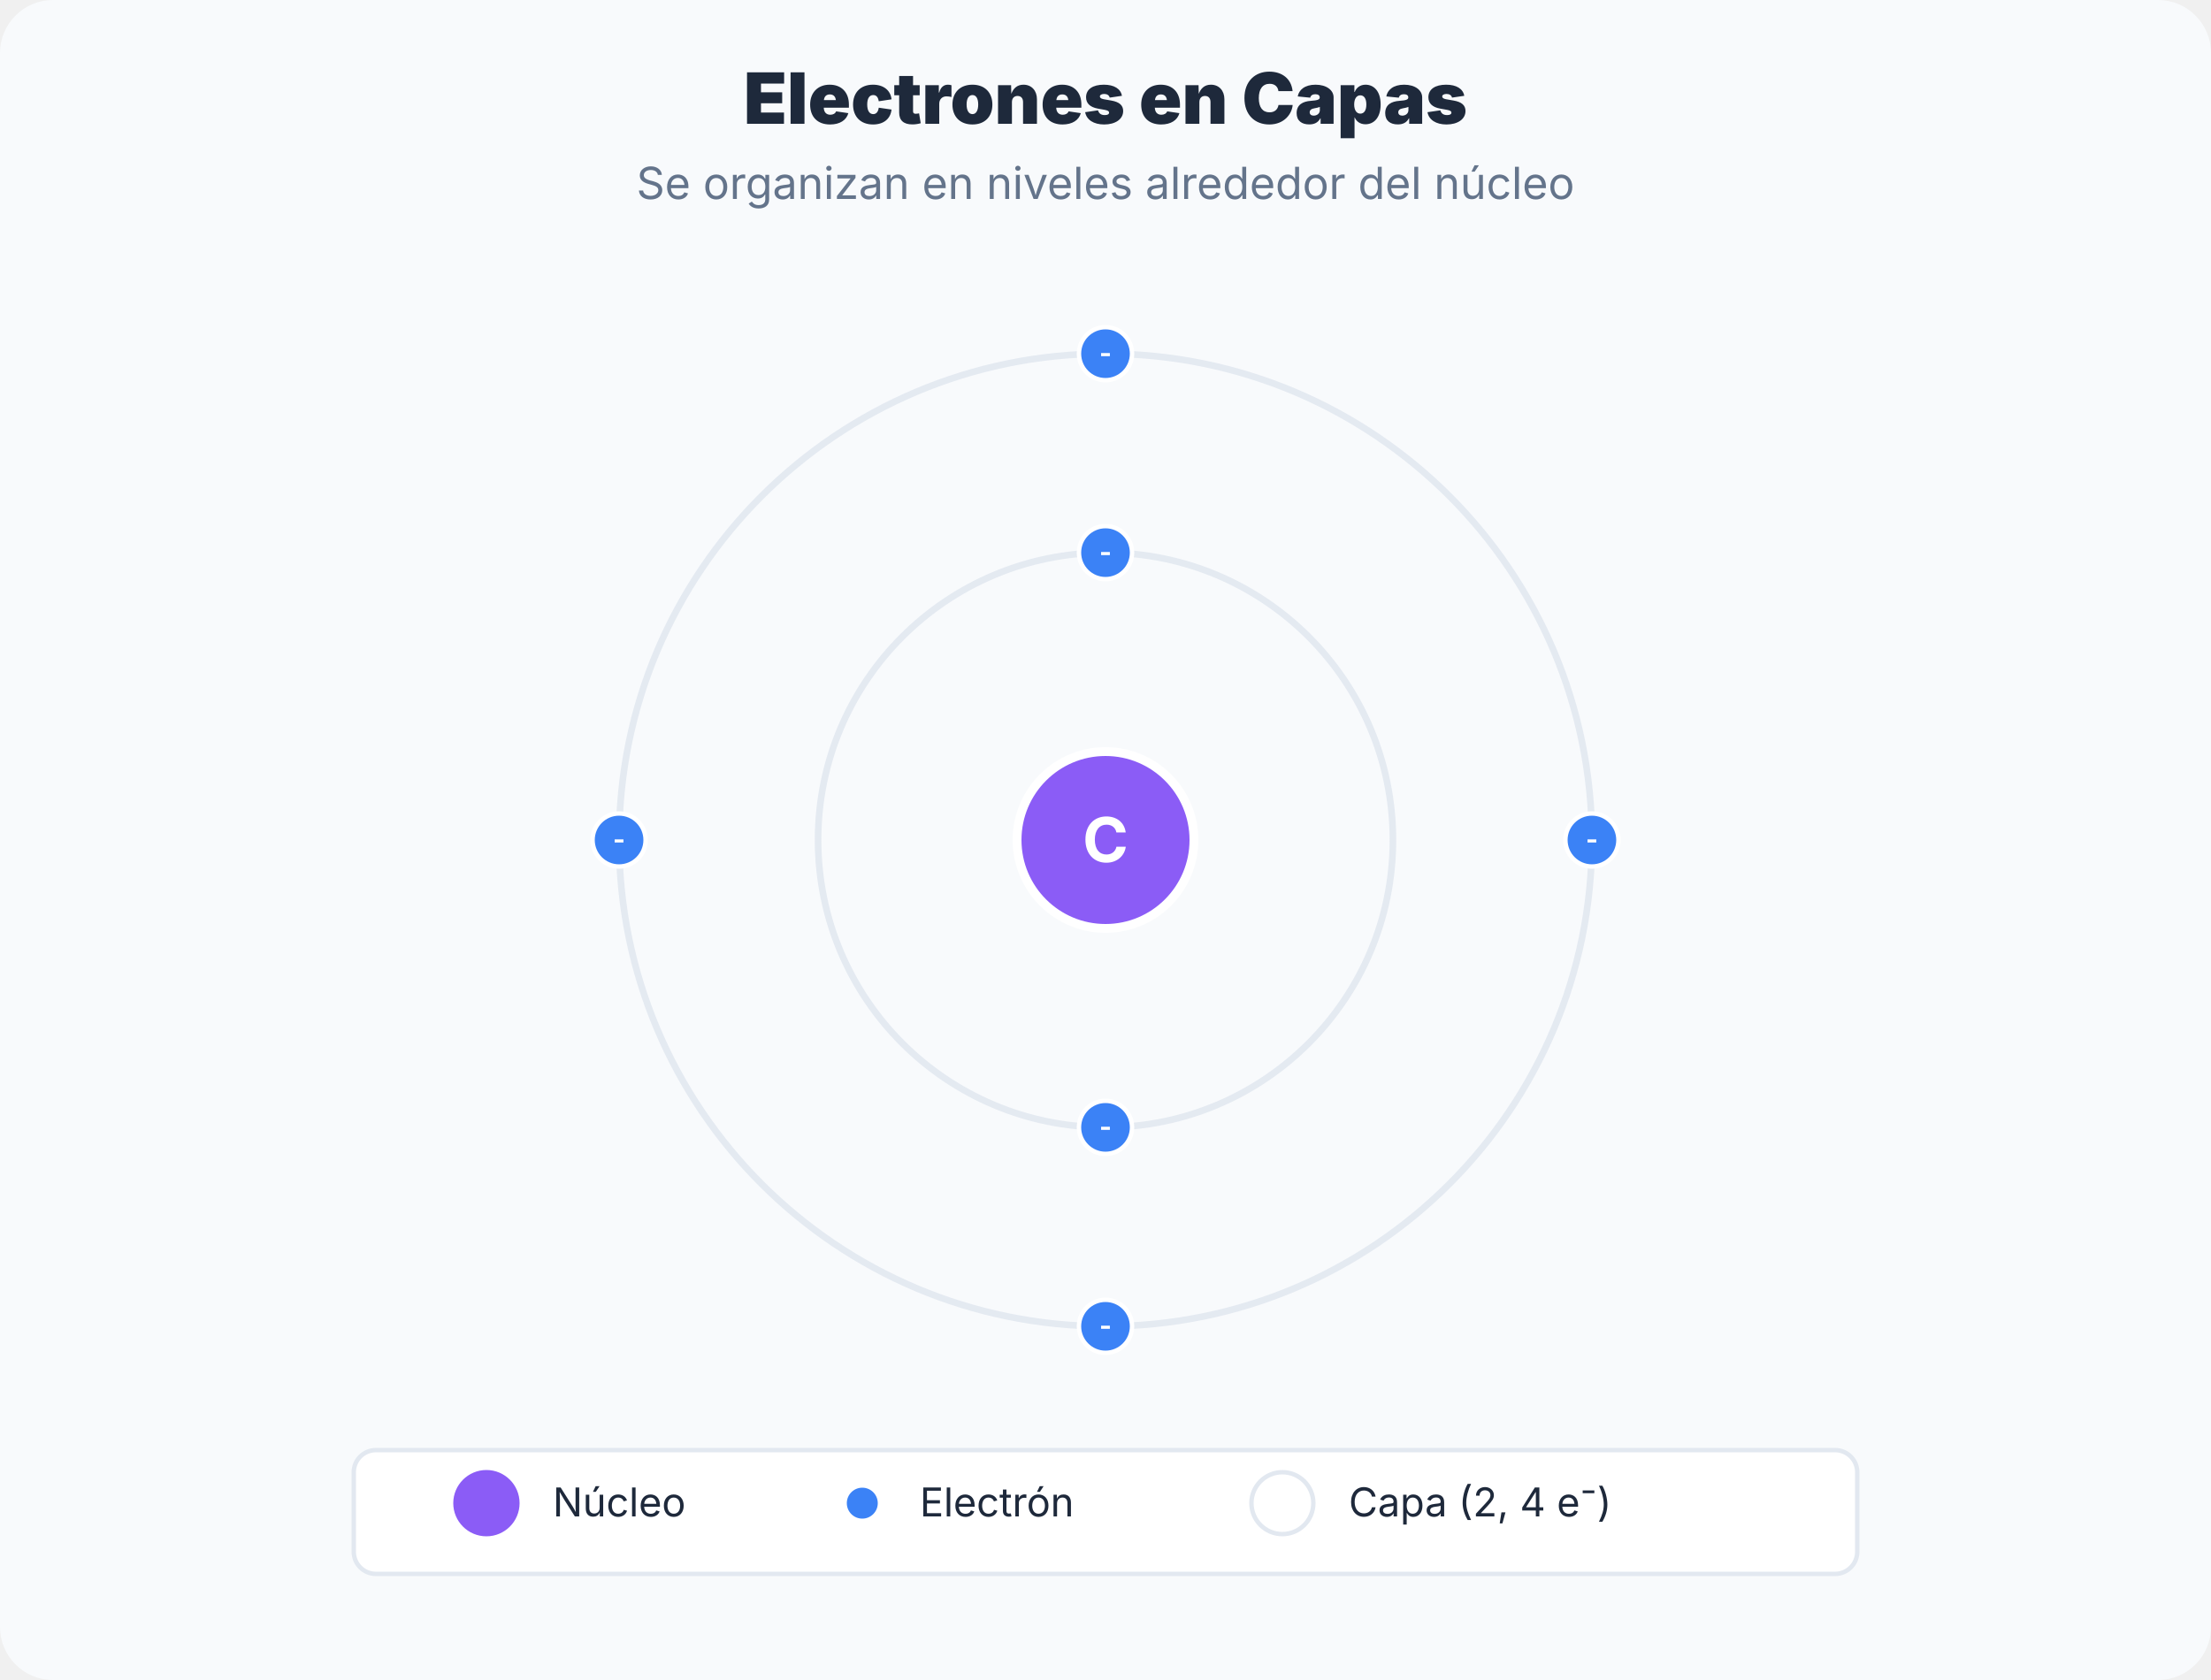
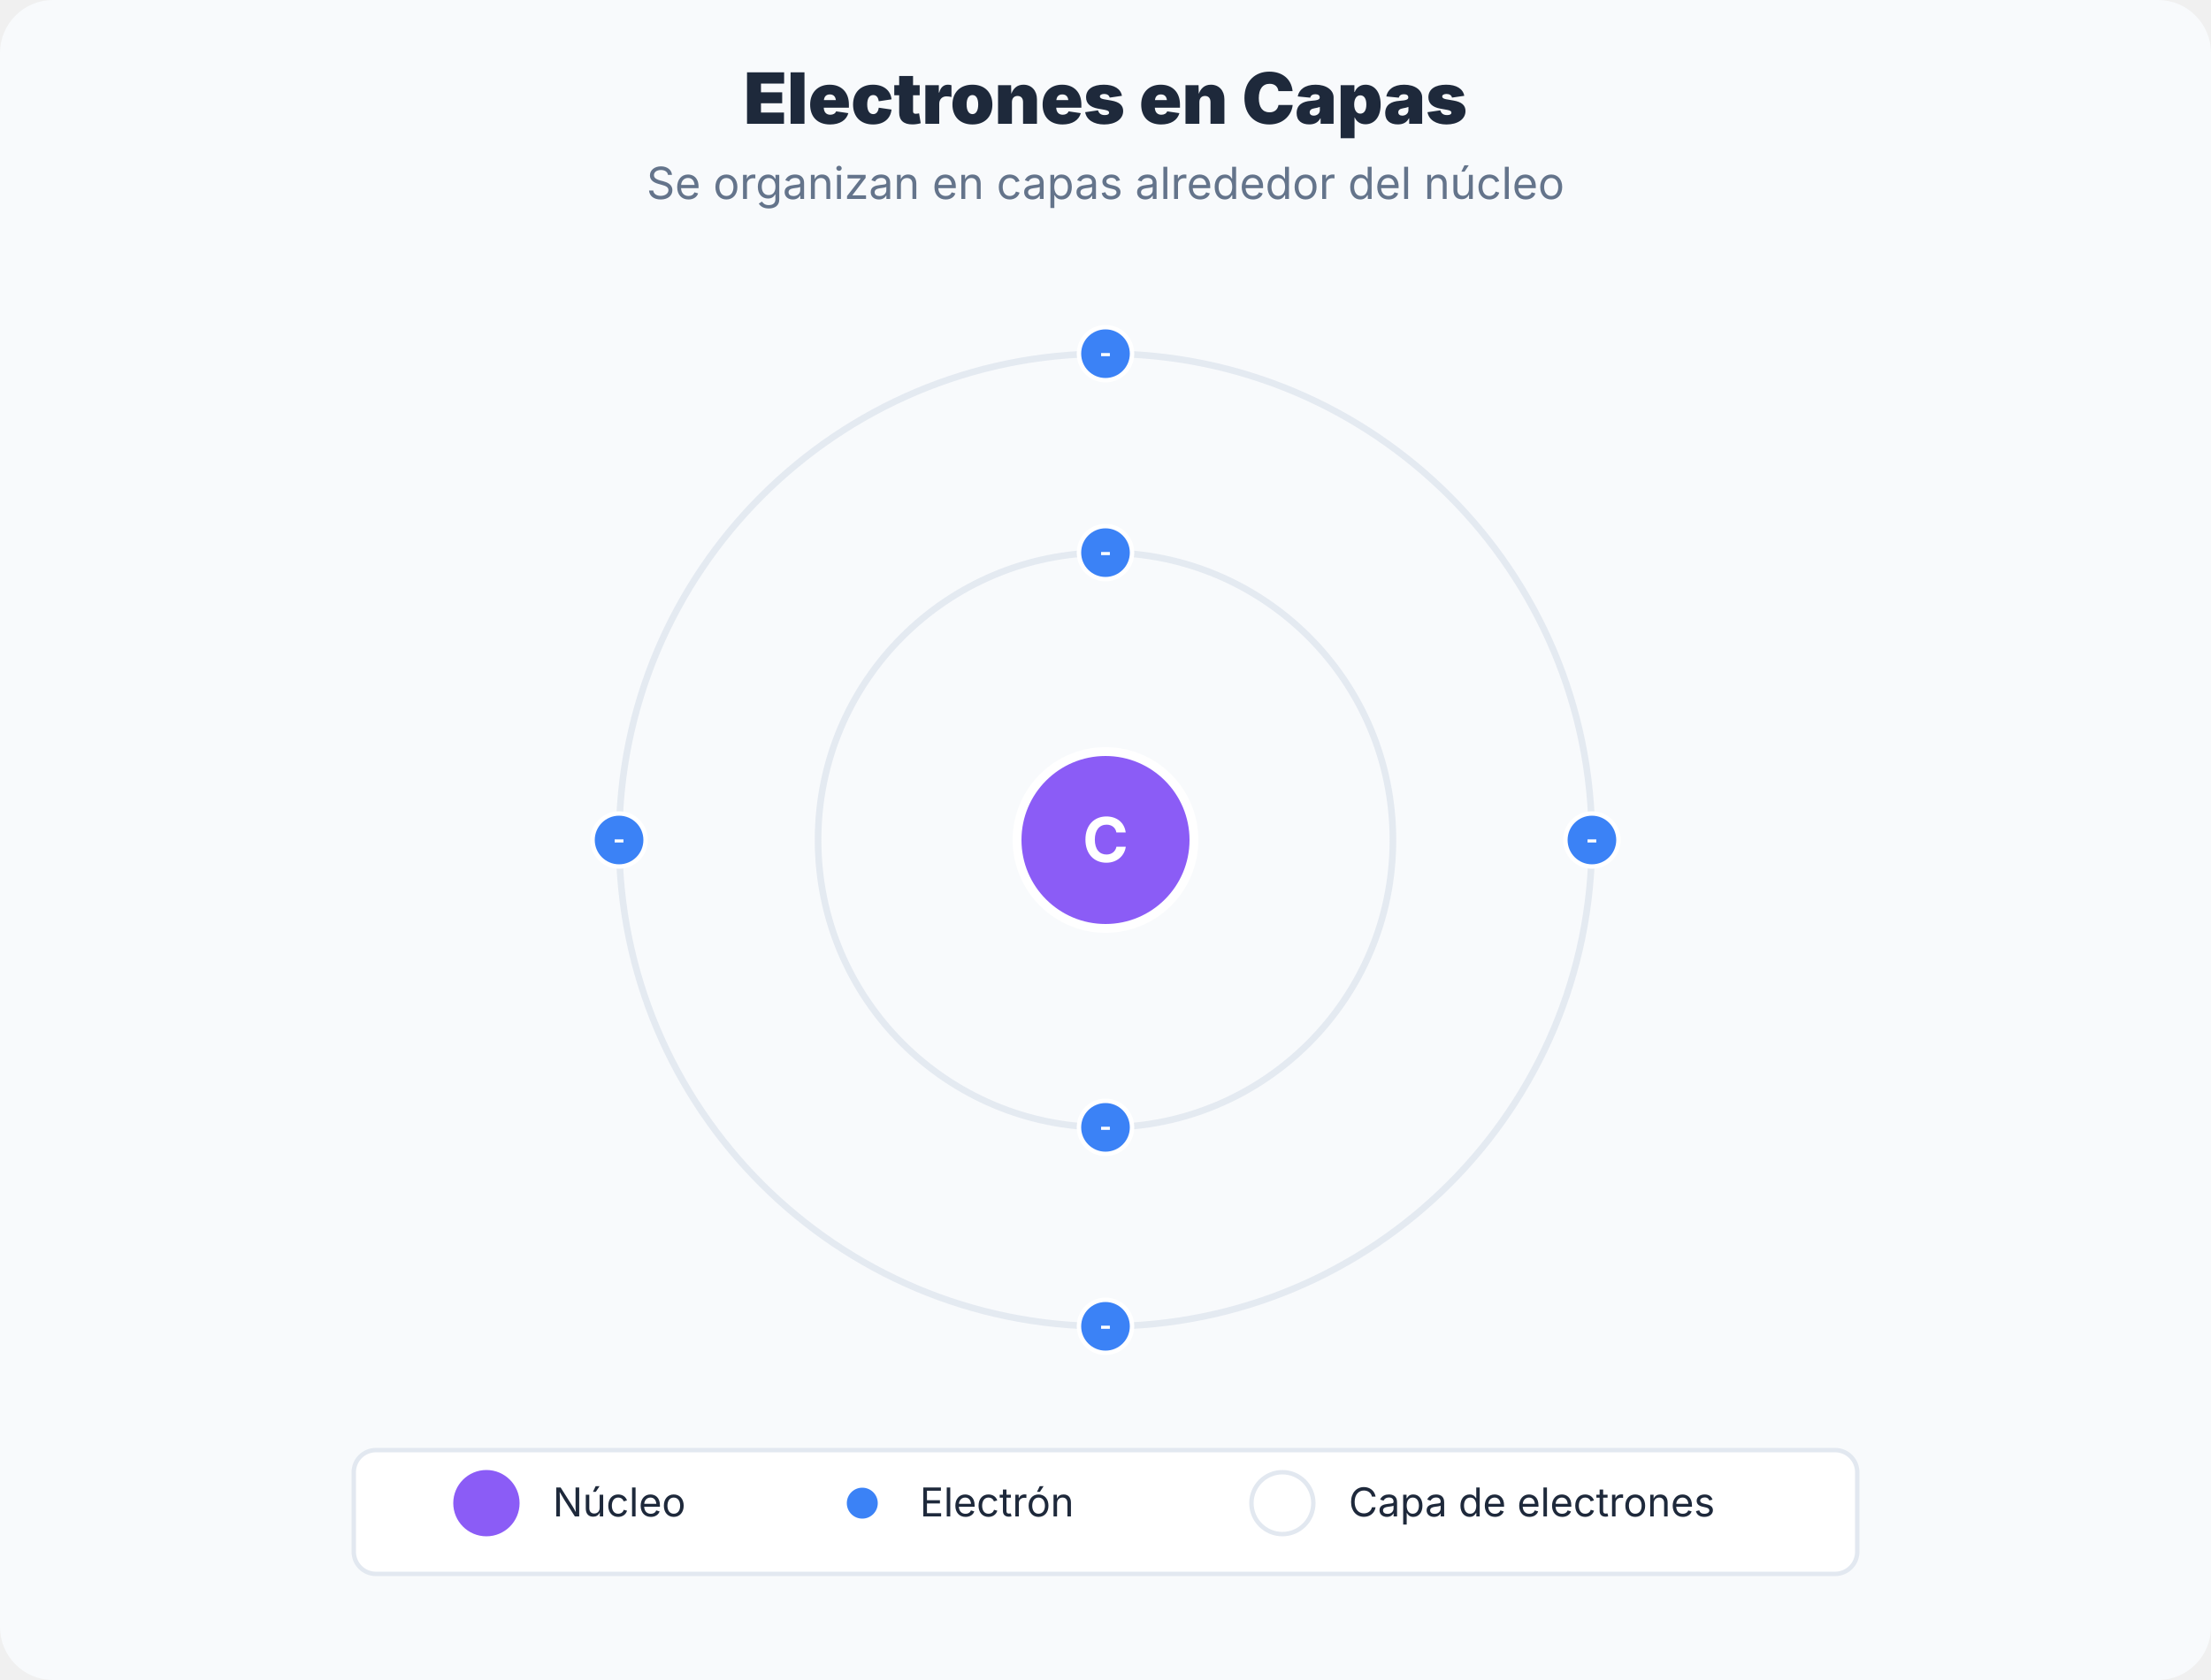
<svg xmlns="http://www.w3.org/2000/svg" viewBox="0 0 500 380">
  <rect width="500" height="380" fill="#f8fafc" rx="12" />
  <text x="250.0" y="28" font-family="Inter, sans-serif" font-size="16" font-weight="900" fill="#1e293b" text-anchor="middle">Electrones en Capas</text>
-   <text x="250.0" y="45" font-family="Inter, sans-serif" font-size="10" fill="#64748b" text-anchor="middle">Se organizan en niveles alrededor del núcleo</text>
+   <text x="250.0" y="45" font-family="Inter, sans-serif" font-size="10" fill="#64748b" text-anchor="middle">Se organizan en capas alrededor del núcleo</text>
  <circle cx="250" cy="190" r="20" fill="#8b5cf6" stroke="white" stroke-width="2" />
  <text x="250" y="195" font-family="Inter, sans-serif" font-size="14" font-weight="bold" fill="white" text-anchor="middle">C</text>
  <circle cx="250" cy="190" r="65" fill="none" stroke="#e2e8f0" stroke-width="1.5" opacity="0.9" />
  <circle cx="250.0" cy="125.0" r="6" fill="#3b82f6" stroke="white" stroke-width="1" />
  <text x="250.0" y="127.0" font-family="Inter, sans-serif" font-size="6" font-weight="bold" fill="white" text-anchor="middle">-</text>
  <circle cx="250.0" cy="255.0" r="6" fill="#3b82f6" stroke="white" stroke-width="1" />
  <text x="250.0" y="257.0" font-family="Inter, sans-serif" font-size="6" font-weight="bold" fill="white" text-anchor="middle">-</text>
  <circle cx="250" cy="190" r="110" fill="none" stroke="#e2e8f0" stroke-width="1.5" opacity="0.9" />
  <circle cx="250.0" cy="80.0" r="6" fill="#3b82f6" stroke="white" stroke-width="1" />
  <text x="250.0" y="82.0" font-family="Inter, sans-serif" font-size="6" font-weight="bold" fill="white" text-anchor="middle">-</text>
  <circle cx="360.0" cy="190.0" r="6" fill="#3b82f6" stroke="white" stroke-width="1" />
  <text x="360.0" y="192.0" font-family="Inter, sans-serif" font-size="6" font-weight="bold" fill="white" text-anchor="middle">-</text>
  <circle cx="250.0" cy="300.0" r="6" fill="#3b82f6" stroke="white" stroke-width="1" />
  <text x="250.0" y="302.0" font-family="Inter, sans-serif" font-size="6" font-weight="bold" fill="white" text-anchor="middle">-</text>
  <circle cx="140.0" cy="190.0" r="6" fill="#3b82f6" stroke="white" stroke-width="1" />
  <text x="140.0" y="192.0" font-family="Inter, sans-serif" font-size="6" font-weight="bold" fill="white" text-anchor="middle">-</text>
  <rect x="80" y="328" width="340" height="28" rx="5" fill="white" stroke="#e2e8f0" stroke-width="1" />
  <circle cx="110" cy="340" r="8" fill="#8b5cf6" stroke="white" stroke-width="1" />
  <text x="125" y="343" font-family="Inter, sans-serif" font-size="9" fill="#1e293b">Núcleo</text>
  <circle cx="195" cy="340" r="4" fill="#3b82f6" stroke="white" stroke-width="1" />
  <text x="208" y="343" font-family="Inter, sans-serif" font-size="9" fill="#1e293b">Electrón</text>
  <circle cx="290" cy="340" r="7" fill="none" stroke="#e2e8f0" stroke-width="1" />
-   <text x="305" y="343" font-family="Inter, sans-serif" font-size="9" fill="#1e293b">Capa (2, 4 e⁻)</text>
+   <text x="305" y="343" font-family="Inter, sans-serif" font-size="9" fill="#1e293b">Capa de electrones</text>
</svg>
